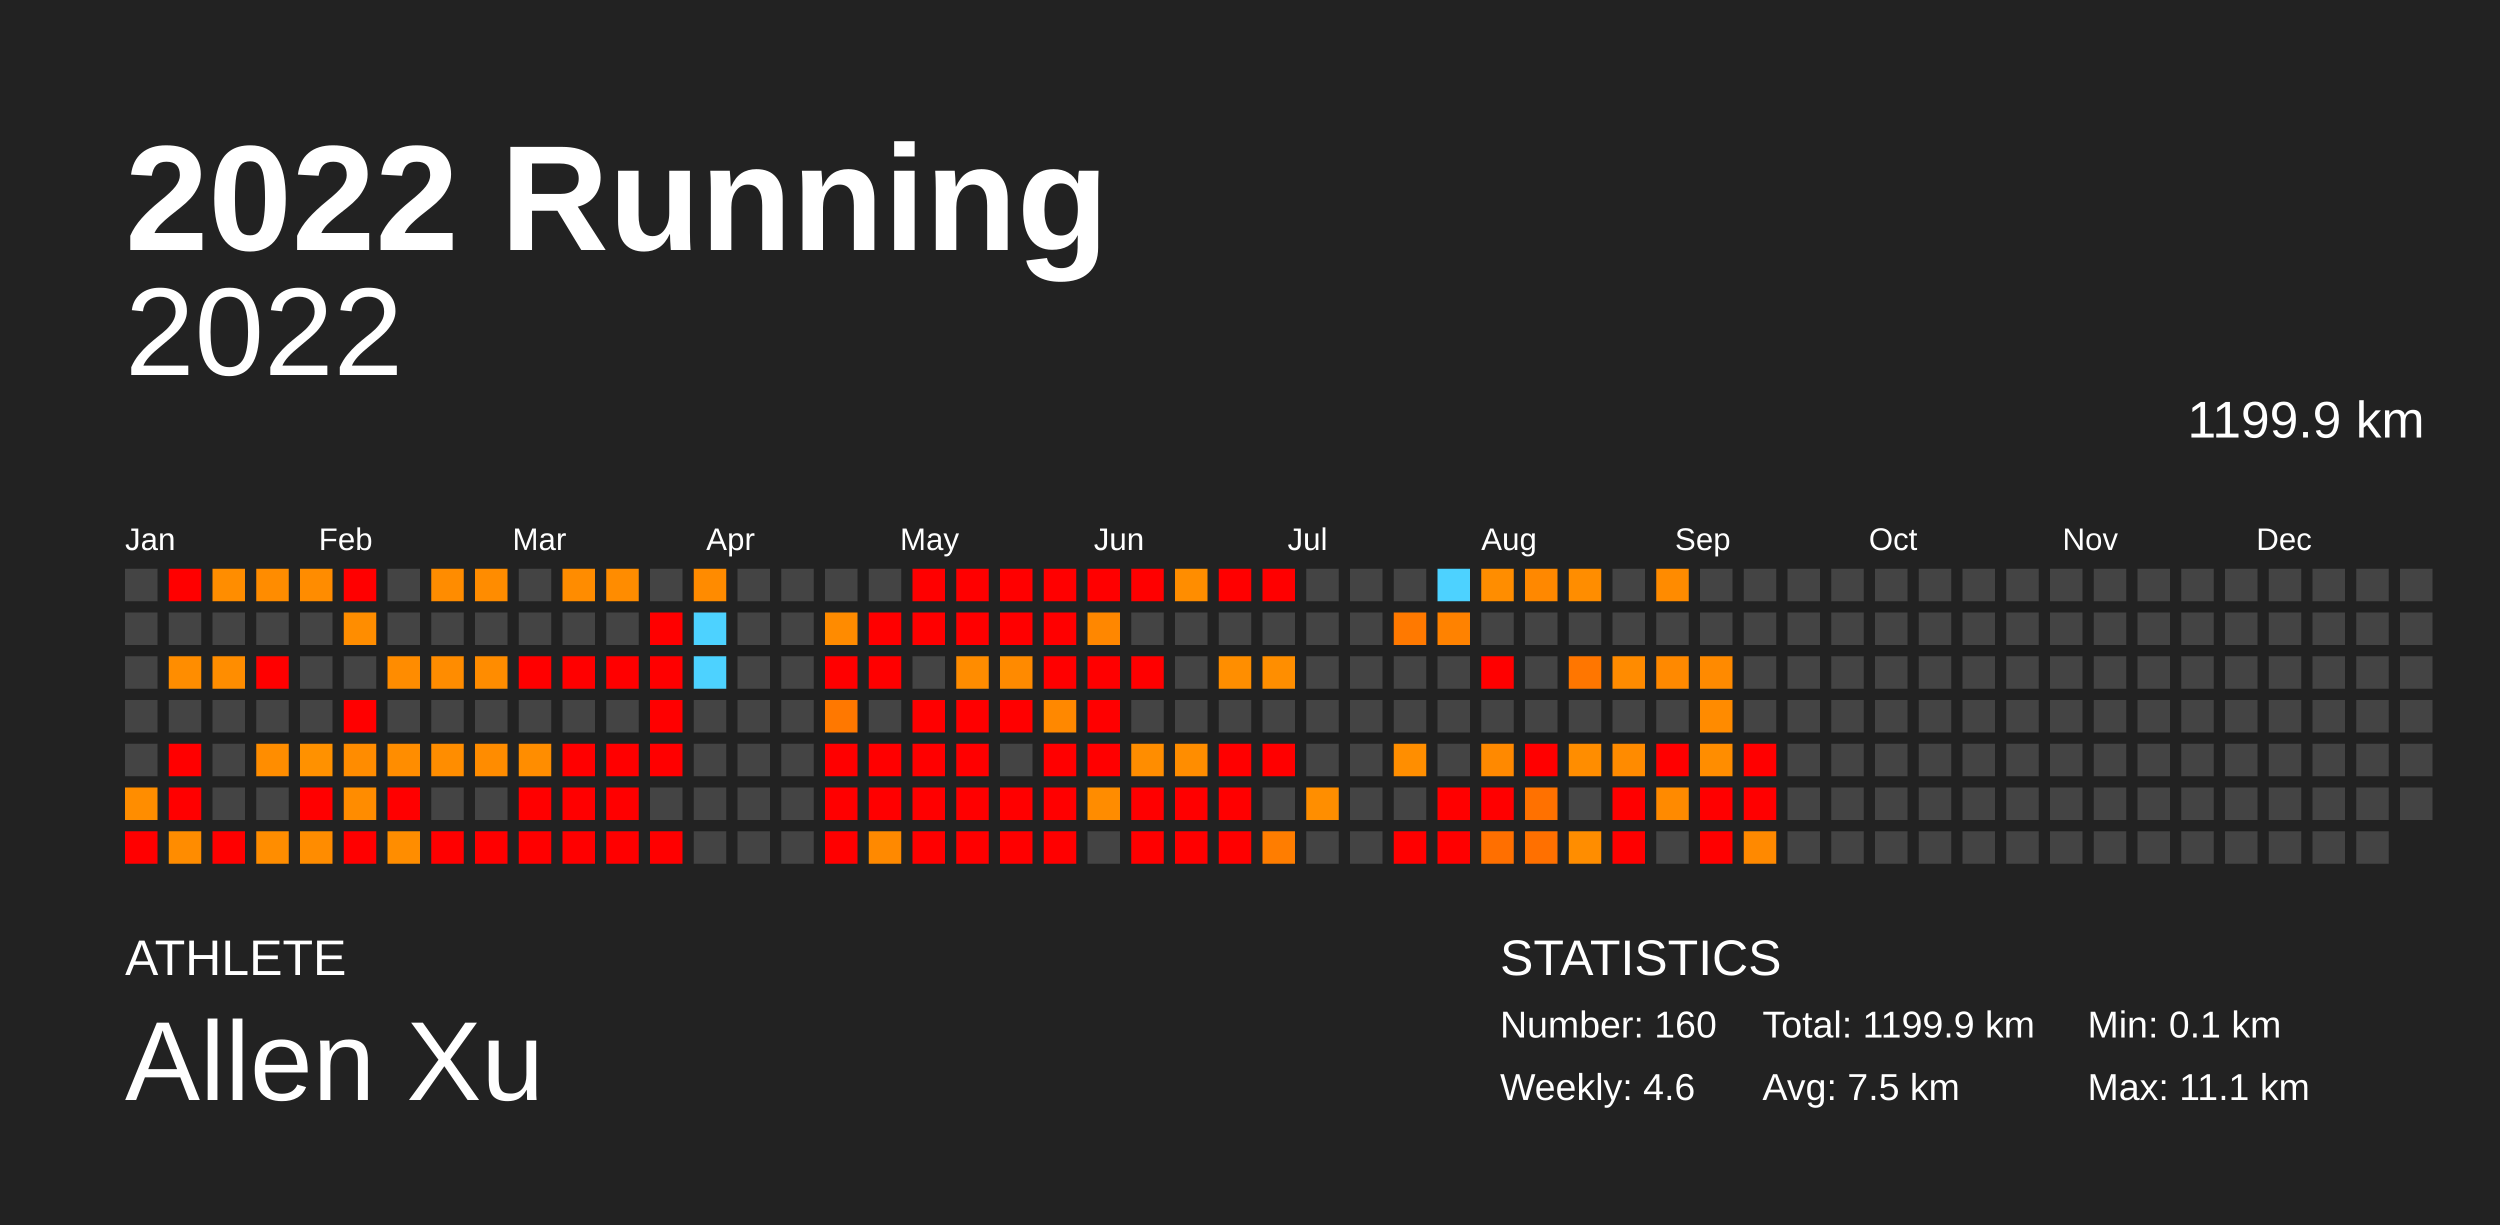
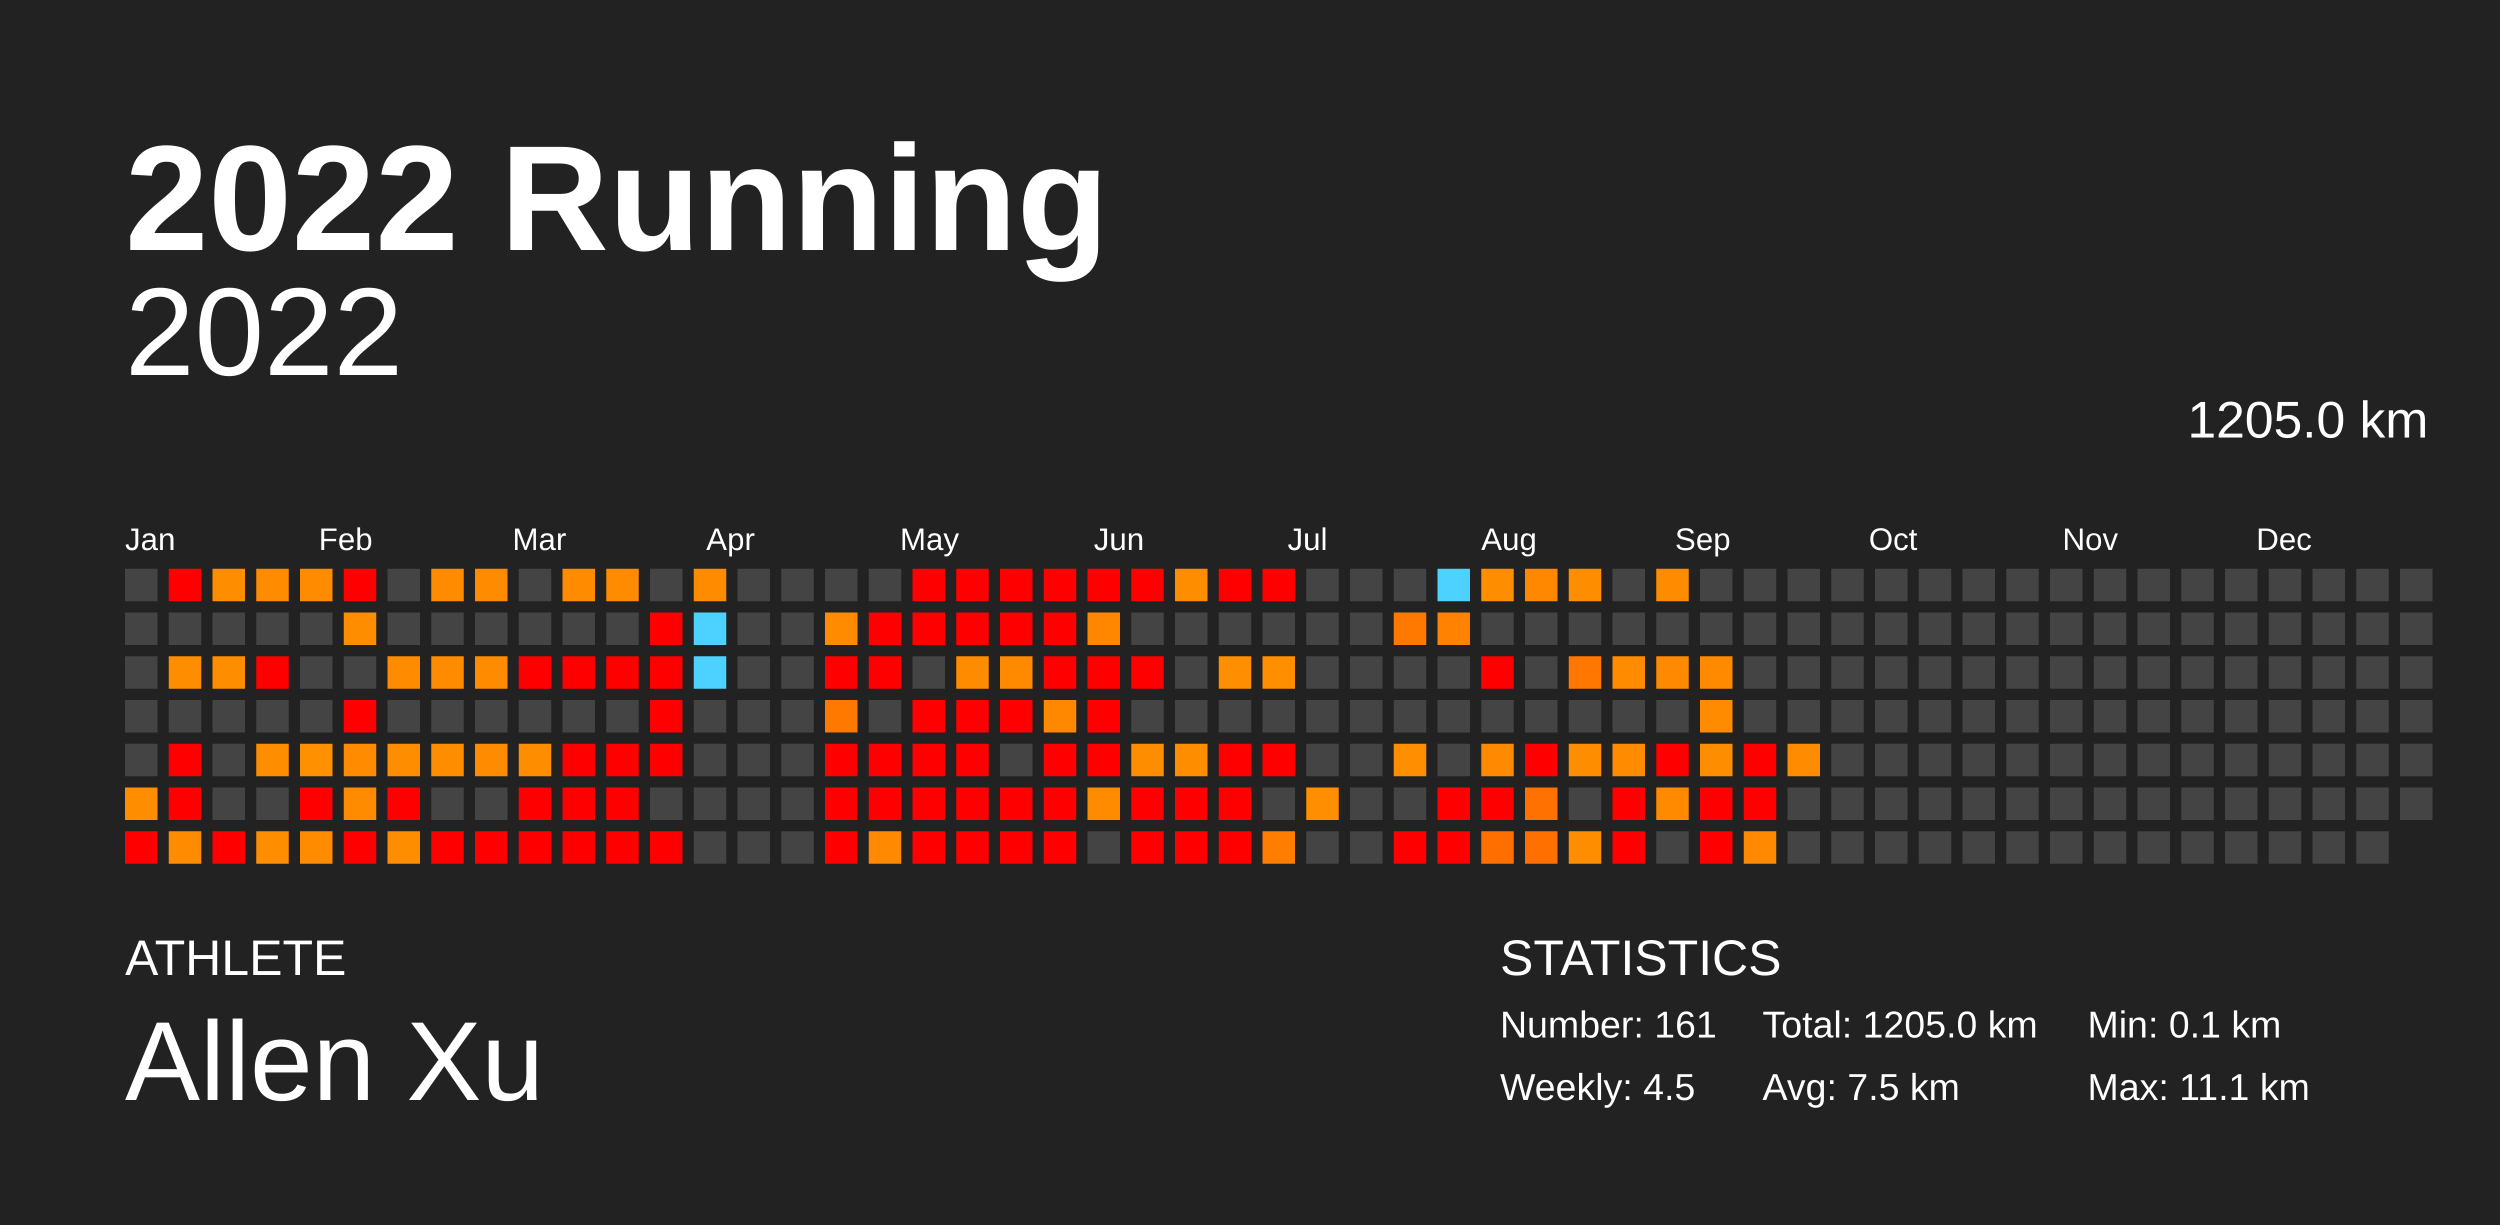
<svg xmlns="http://www.w3.org/2000/svg" baseProfile="full" height="98mm" version="1.1" viewBox="0,0,200,98" width="200mm">
  <defs />
  <rect fill="#222222" height="98" width="200" x="0" y="0" />
  <text fill="#FFFFFF" style="font-size:12px; font-family:Arial; font-weight:bold;" x="10" y="20">2022 Running</text>
  <text fill="#FFFFFF" style="font-size:4px; font-family:Arial" x="10" y="78">ATHLETE</text>
  <text fill="#FFFFFF" style="font-size:9px; font-family:Arial" x="10" y="88">Allen Xu</text>
  <text fill="#FFFFFF" style="font-size:4px; font-family:Arial" x="120" y="78">STATISTICS</text>
-   <text fill="#FFFFFF" style="font-size:3px; font-family:Arial" x="120" y="83">Number: 160</text>
-   <text fill="#FFFFFF" style="font-size:3px; font-family:Arial" x="120" y="88">Weekly: 4.6</text>
-   <text fill="#FFFFFF" style="font-size:3px; font-family:Arial" x="141" y="83">Total: 1199.9 km</text>
+   <text fill="#FFFFFF" style="font-size:3px; font-family:Arial" x="120" y="83">Number: 161</text>
+   <text fill="#FFFFFF" style="font-size:3px; font-family:Arial" x="120" y="88">Weekly: 4.5</text>
+   <text fill="#FFFFFF" style="font-size:3px; font-family:Arial" x="141" y="83">Total: 1205.0 km</text>
  <text fill="#FFFFFF" style="font-size:3px; font-family:Arial" x="141" y="88">Avg: 7.5 km</text>
  <text fill="#FFFFFF" style="font-size:3px; font-family:Arial" x="167" y="83">Min: 0.1 km</text>
  <text fill="#FFFFFF" style="font-size:3px; font-family:Arial" x="167" y="88">Max: 11.1 km</text>
  <text alignment-baseline="hanging" fill="#FFFFFF" style="font-size:10.0px; font-family:Arial;" x="10" y="30">2022</text>
-   <text alignment-baseline="hanging" fill="#FFFFFF" style="font-size:4.125px; font-family:Arial;" x="175" y="35">1199.9 km</text>
+   <text alignment-baseline="hanging" fill="#FFFFFF" style="font-size:4.125px; font-family:Arial;" x="175" y="35">1205.0 km</text>
  <text fill="#FFFFFF" style="font-size:2.5px; font-family:Arial" x="10.0" y="44">Jan</text>
  <text fill="#FFFFFF" style="font-size:2.5px; font-family:Arial" x="25.5" y="44">Feb</text>
  <text fill="#FFFFFF" style="font-size:2.5px; font-family:Arial" x="41.0" y="44">Mar</text>
  <text fill="#FFFFFF" style="font-size:2.5px; font-family:Arial" x="56.5" y="44">Apr</text>
  <text fill="#FFFFFF" style="font-size:2.5px; font-family:Arial" x="72.0" y="44">May</text>
  <text fill="#FFFFFF" style="font-size:2.5px; font-family:Arial" x="87.5" y="44">Jun</text>
  <text fill="#FFFFFF" style="font-size:2.5px; font-family:Arial" x="103.0" y="44">Jul</text>
  <text fill="#FFFFFF" style="font-size:2.5px; font-family:Arial" x="118.5" y="44">Aug</text>
  <text fill="#FFFFFF" style="font-size:2.5px; font-family:Arial" x="134.0" y="44">Sep</text>
  <text fill="#FFFFFF" style="font-size:2.5px; font-family:Arial" x="149.5" y="44">Oct</text>
  <text fill="#FFFFFF" style="font-size:2.5px; font-family:Arial" x="165.0" y="44">Nov</text>
  <text fill="#FFFFFF" style="font-size:2.5px; font-family:Arial" x="180.5" y="44">Dec</text>
  <rect fill="#444444" height="2.6" width="2.6" x="10.0" y="45.5" />
  <rect fill="#444444" height="2.6" width="2.6" x="10.0" y="49.0" />
  <rect fill="#444444" height="2.6" width="2.6" x="10.0" y="52.5" />
  <rect fill="#444444" height="2.6" width="2.6" x="10.0" y="56.0" />
  <rect fill="#444444" height="2.6" width="2.6" x="10.0" y="59.5" />
  <rect fill="#ff8d00" height="2.6" width="2.6" x="10.0" y="63.0" />
  <rect fill="red" height="2.6" width="2.6" x="10.0" y="66.5" />
  <rect fill="red" height="2.6" width="2.6" x="13.5" y="45.5" />
  <rect fill="#444444" height="2.6" width="2.6" x="13.5" y="49.0" />
  <rect fill="#ff8d00" height="2.6" width="2.6" x="13.5" y="52.5" />
  <rect fill="#444444" height="2.6" width="2.6" x="13.5" y="56.0" />
  <rect fill="red" height="2.6" width="2.6" x="13.5" y="59.5" />
  <rect fill="red" height="2.6" width="2.6" x="13.5" y="63.0" />
  <rect fill="#ff8c00" height="2.6" width="2.6" x="13.5" y="66.5" />
  <rect fill="#ff8d00" height="2.6" width="2.6" x="17.0" y="45.5" />
  <rect fill="#444444" height="2.6" width="2.6" x="17.0" y="49.0" />
  <rect fill="#ff8d00" height="2.6" width="2.6" x="17.0" y="52.5" />
  <rect fill="#444444" height="2.6" width="2.6" x="17.0" y="56.0" />
  <rect fill="#444444" height="2.6" width="2.6" x="17.0" y="59.5" />
  <rect fill="#444444" height="2.6" width="2.6" x="17.0" y="63.0" />
  <rect fill="red" height="2.6" width="2.6" x="17.0" y="66.5" />
  <rect fill="#ff8c00" height="2.6" width="2.6" x="20.5" y="45.5" />
  <rect fill="#444444" height="2.6" width="2.6" x="20.5" y="49.0" />
  <rect fill="red" height="2.6" width="2.6" x="20.5" y="52.5" />
  <rect fill="#444444" height="2.6" width="2.6" x="20.5" y="56.0" />
  <rect fill="#ff8d00" height="2.6" width="2.6" x="20.5" y="59.5" />
  <rect fill="#444444" height="2.6" width="2.6" x="20.5" y="63.0" />
  <rect fill="#ff8d00" height="2.6" width="2.6" x="20.5" y="66.5" />
  <rect fill="#ff8c00" height="2.6" width="2.6" x="24.0" y="45.5" />
  <rect fill="#444444" height="2.6" width="2.6" x="24.0" y="49.0" />
  <rect fill="#444444" height="2.6" width="2.6" x="24.0" y="52.5" />
  <rect fill="#444444" height="2.6" width="2.6" x="24.0" y="56.0" />
  <rect fill="#ff9100" height="2.6" width="2.6" x="24.0" y="59.5" />
  <rect fill="red" height="2.6" width="2.6" x="24.0" y="63.0" />
  <rect fill="#ff8c00" height="2.6" width="2.6" x="24.0" y="66.5" />
  <rect fill="red" height="2.6" width="2.6" x="27.5" y="45.5" />
  <rect fill="#ff8d00" height="2.6" width="2.6" x="27.5" y="49.0" />
  <rect fill="#444444" height="2.6" width="2.6" x="27.5" y="52.5" />
  <rect fill="red" height="2.6" width="2.6" x="27.5" y="56.0" />
  <rect fill="#ff8c00" height="2.6" width="2.6" x="27.5" y="59.5" />
  <rect fill="#ff8c00" height="2.6" width="2.6" x="27.5" y="63.0" />
  <rect fill="red" height="2.6" width="2.6" x="27.5" y="66.5" />
  <rect fill="#444444" height="2.6" width="2.6" x="31.0" y="45.5" />
  <rect fill="#444444" height="2.6" width="2.6" x="31.0" y="49.0" />
  <rect fill="#ff8c00" height="2.6" width="2.6" x="31.0" y="52.5" />
  <rect fill="#444444" height="2.6" width="2.6" x="31.0" y="56.0" />
  <rect fill="#ff8d00" height="2.6" width="2.6" x="31.0" y="59.5" />
  <rect fill="red" height="2.6" width="2.6" x="31.0" y="63.0" />
  <rect fill="#ff8d00" height="2.6" width="2.6" x="31.0" y="66.5" />
  <rect fill="#ff8c00" height="2.6" width="2.6" x="34.5" y="45.5" />
  <rect fill="#444444" height="2.6" width="2.6" x="34.5" y="49.0" />
  <rect fill="#ff8c00" height="2.6" width="2.6" x="34.5" y="52.5" />
  <rect fill="#444444" height="2.6" width="2.6" x="34.5" y="56.0" />
  <rect fill="#ff8d00" height="2.6" width="2.6" x="34.5" y="59.5" />
  <rect fill="#444444" height="2.6" width="2.6" x="34.5" y="63.0" />
  <rect fill="red" height="2.6" width="2.6" x="34.5" y="66.5" />
  <rect fill="#ff8c00" height="2.6" width="2.6" x="38.0" y="45.5" />
  <rect fill="#444444" height="2.6" width="2.6" x="38.0" y="49.0" />
  <rect fill="#ff8c00" height="2.6" width="2.6" x="38.0" y="52.5" />
  <rect fill="#444444" height="2.6" width="2.6" x="38.0" y="56.0" />
  <rect fill="#ff8c00" height="2.6" width="2.6" x="38.0" y="59.5" />
  <rect fill="#444444" height="2.6" width="2.6" x="38.0" y="63.0" />
  <rect fill="red" height="2.6" width="2.6" x="38.0" y="66.5" />
  <rect fill="#444444" height="2.6" width="2.6" x="41.5" y="45.5" />
  <rect fill="#444444" height="2.6" width="2.6" x="41.5" y="49.0" />
  <rect fill="red" height="2.6" width="2.6" x="41.5" y="52.5" />
  <rect fill="#444444" height="2.6" width="2.6" x="41.5" y="56.0" />
  <rect fill="#ff8d00" height="2.6" width="2.6" x="41.5" y="59.5" />
  <rect fill="red" height="2.6" width="2.6" x="41.5" y="63.0" />
  <rect fill="red" height="2.6" width="2.6" x="41.5" y="66.5" />
  <rect fill="#ff8c00" height="2.6" width="2.6" x="45.0" y="45.5" />
  <rect fill="#444444" height="2.6" width="2.6" x="45.0" y="49.0" />
  <rect fill="red" height="2.6" width="2.6" x="45.0" y="52.5" />
  <rect fill="#444444" height="2.6" width="2.6" x="45.0" y="56.0" />
  <rect fill="red" height="2.6" width="2.6" x="45.0" y="59.5" />
  <rect fill="red" height="2.6" width="2.6" x="45.0" y="63.0" />
  <rect fill="red" height="2.6" width="2.6" x="45.0" y="66.5" />
  <rect fill="#ff8c00" height="2.6" width="2.6" x="48.5" y="45.5" />
  <rect fill="#444444" height="2.6" width="2.6" x="48.5" y="49.0" />
  <rect fill="red" height="2.6" width="2.6" x="48.5" y="52.5" />
  <rect fill="#444444" height="2.6" width="2.6" x="48.5" y="56.0" />
  <rect fill="red" height="2.6" width="2.6" x="48.5" y="59.5" />
  <rect fill="red" height="2.6" width="2.6" x="48.5" y="63.0" />
  <rect fill="red" height="2.6" width="2.6" x="48.5" y="66.5" />
  <rect fill="#444444" height="2.6" width="2.6" x="52.0" y="45.5" />
  <rect fill="red" height="2.6" width="2.6" x="52.0" y="49.0" />
  <rect fill="red" height="2.6" width="2.6" x="52.0" y="52.5" />
  <rect fill="red" height="2.6" width="2.6" x="52.0" y="56.0" />
  <rect fill="red" height="2.6" width="2.6" x="52.0" y="59.5" />
  <rect fill="#444444" height="2.6" width="2.6" x="52.0" y="63.0" />
  <rect fill="red" height="2.6" width="2.6" x="52.0" y="66.5" />
  <rect fill="#ff8b00" height="2.6" width="2.6" x="55.5" y="45.5" />
  <rect fill="#4dd2ff" height="2.6" width="2.6" x="55.5" y="49.0" />
  <rect fill="#4dd2ff" height="2.6" width="2.6" x="55.5" y="52.5" />
  <rect fill="#444444" height="2.6" width="2.6" x="55.5" y="56.0" />
  <rect fill="#444444" height="2.6" width="2.6" x="55.5" y="59.5" />
  <rect fill="#444444" height="2.6" width="2.6" x="55.5" y="63.0" />
  <rect fill="#444444" height="2.6" width="2.6" x="55.5" y="66.5" />
  <rect fill="#444444" height="2.6" width="2.6" x="59.0" y="45.5" />
  <rect fill="#444444" height="2.6" width="2.6" x="59.0" y="49.0" />
  <rect fill="#444444" height="2.6" width="2.6" x="59.0" y="52.5" />
  <rect fill="#444444" height="2.6" width="2.6" x="59.0" y="56.0" />
  <rect fill="#444444" height="2.6" width="2.6" x="59.0" y="59.5" />
  <rect fill="#444444" height="2.6" width="2.6" x="59.0" y="63.0" />
  <rect fill="#444444" height="2.6" width="2.6" x="59.0" y="66.5" />
  <rect fill="#444444" height="2.6" width="2.6" x="62.5" y="45.5" />
  <rect fill="#444444" height="2.6" width="2.6" x="62.5" y="49.0" />
  <rect fill="#444444" height="2.6" width="2.6" x="62.5" y="52.5" />
  <rect fill="#444444" height="2.6" width="2.6" x="62.5" y="56.0" />
  <rect fill="#444444" height="2.6" width="2.6" x="62.5" y="59.5" />
  <rect fill="#444444" height="2.6" width="2.6" x="62.5" y="63.0" />
  <rect fill="#444444" height="2.6" width="2.6" x="62.5" y="66.5" />
  <rect fill="#444444" height="2.6" width="2.6" x="66.0" y="45.5" />
  <rect fill="#ff8b00" height="2.6" width="2.6" x="66.0" y="49.0" />
  <rect fill="red" height="2.6" width="2.6" x="66.0" y="52.5" />
  <rect fill="#ff7800" height="2.6" width="2.6" x="66.0" y="56.0" />
  <rect fill="red" height="2.6" width="2.6" x="66.0" y="59.5" />
  <rect fill="red" height="2.6" width="2.6" x="66.0" y="63.0" />
  <rect fill="red" height="2.6" width="2.6" x="66.0" y="66.5" />
  <rect fill="#444444" height="2.6" width="2.6" x="69.5" y="45.5" />
  <rect fill="red" height="2.6" width="2.6" x="69.5" y="49.0" />
  <rect fill="red" height="2.6" width="2.6" x="69.5" y="52.5" />
  <rect fill="#444444" height="2.6" width="2.6" x="69.5" y="56.0" />
  <rect fill="red" height="2.6" width="2.6" x="69.5" y="59.5" />
  <rect fill="red" height="2.6" width="2.6" x="69.5" y="63.0" />
  <rect fill="#ff8900" height="2.6" width="2.6" x="69.5" y="66.5" />
  <rect fill="red" height="2.6" width="2.6" x="73.0" y="45.5" />
  <rect fill="red" height="2.6" width="2.6" x="73.0" y="49.0" />
  <rect fill="#444444" height="2.6" width="2.6" x="73.0" y="52.5" />
  <rect fill="red" height="2.6" width="2.6" x="73.0" y="56.0" />
  <rect fill="red" height="2.6" width="2.6" x="73.0" y="59.5" />
  <rect fill="red" height="2.6" width="2.6" x="73.0" y="63.0" />
  <rect fill="red" height="2.6" width="2.6" x="73.0" y="66.5" />
  <rect fill="red" height="2.6" width="2.6" x="76.5" y="45.5" />
  <rect fill="red" height="2.6" width="2.6" x="76.5" y="49.0" />
  <rect fill="#ff8c00" height="2.6" width="2.6" x="76.5" y="52.5" />
  <rect fill="red" height="2.6" width="2.6" x="76.5" y="56.0" />
  <rect fill="red" height="2.6" width="2.6" x="76.5" y="59.5" />
  <rect fill="red" height="2.6" width="2.6" x="76.5" y="63.0" />
  <rect fill="red" height="2.6" width="2.6" x="76.5" y="66.5" />
  <rect fill="red" height="2.6" width="2.6" x="80.0" y="45.5" />
  <rect fill="red" height="2.6" width="2.6" x="80.0" y="49.0" />
  <rect fill="#ff8a00" height="2.6" width="2.6" x="80.0" y="52.5" />
  <rect fill="red" height="2.6" width="2.6" x="80.0" y="56.0" />
  <rect fill="#444444" height="2.6" width="2.6" x="80.0" y="59.5" />
  <rect fill="red" height="2.6" width="2.6" x="80.0" y="63.0" />
  <rect fill="red" height="2.6" width="2.6" x="80.0" y="66.5" />
  <rect fill="red" height="2.6" width="2.6" x="83.5" y="45.5" />
  <rect fill="red" height="2.6" width="2.6" x="83.5" y="49.0" />
  <rect fill="red" height="2.6" width="2.6" x="83.5" y="52.5" />
  <rect fill="#ff8800" height="2.6" width="2.6" x="83.5" y="56.0" />
  <rect fill="red" height="2.6" width="2.6" x="83.5" y="59.5" />
  <rect fill="red" height="2.6" width="2.6" x="83.5" y="63.0" />
  <rect fill="red" height="2.6" width="2.6" x="83.5" y="66.5" />
  <rect fill="red" height="2.6" width="2.6" x="87.0" y="45.5" />
  <rect fill="#ff8700" height="2.6" width="2.6" x="87.0" y="49.0" />
  <rect fill="red" height="2.6" width="2.6" x="87.0" y="52.5" />
  <rect fill="red" height="2.6" width="2.6" x="87.0" y="56.0" />
  <rect fill="red" height="2.6" width="2.6" x="87.0" y="59.5" />
  <rect fill="#ff8c00" height="2.6" width="2.6" x="87.0" y="63.0" />
  <rect fill="#444444" height="2.6" width="2.6" x="87.0" y="66.5" />
  <rect fill="red" height="2.6" width="2.6" x="90.5" y="45.5" />
  <rect fill="#444444" height="2.6" width="2.6" x="90.5" y="49.0" />
  <rect fill="red" height="2.6" width="2.6" x="90.5" y="52.5" />
  <rect fill="#444444" height="2.6" width="2.6" x="90.5" y="56.0" />
  <rect fill="#ff8d00" height="2.6" width="2.6" x="90.5" y="59.5" />
  <rect fill="red" height="2.6" width="2.6" x="90.5" y="63.0" />
  <rect fill="red" height="2.6" width="2.6" x="90.5" y="66.5" />
  <rect fill="#ff8d00" height="2.6" width="2.6" x="94.0" y="45.5" />
  <rect fill="#444444" height="2.6" width="2.6" x="94.0" y="49.0" />
  <rect fill="#444444" height="2.6" width="2.6" x="94.0" y="52.5" />
  <rect fill="#444444" height="2.6" width="2.6" x="94.0" y="56.0" />
  <rect fill="#ff8d00" height="2.6" width="2.6" x="94.0" y="59.5" />
  <rect fill="red" height="2.6" width="2.6" x="94.0" y="63.0" />
  <rect fill="red" height="2.6" width="2.6" x="94.0" y="66.5" />
  <rect fill="red" height="2.6" width="2.6" x="97.5" y="45.5" />
  <rect fill="#444444" height="2.6" width="2.6" x="97.5" y="49.0" />
  <rect fill="#ff8e00" height="2.6" width="2.6" x="97.5" y="52.5" />
  <rect fill="#444444" height="2.6" width="2.6" x="97.5" y="56.0" />
  <rect fill="red" height="2.6" width="2.6" x="97.5" y="59.5" />
  <rect fill="red" height="2.6" width="2.6" x="97.5" y="63.0" />
  <rect fill="red" height="2.6" width="2.6" x="97.5" y="66.5" />
  <rect fill="red" height="2.6" width="2.6" x="101.0" y="45.5" />
  <rect fill="#444444" height="2.6" width="2.6" x="101.0" y="49.0" />
  <rect fill="#ff8e00" height="2.6" width="2.6" x="101.0" y="52.5" />
  <rect fill="#444444" height="2.6" width="2.6" x="101.0" y="56.0" />
  <rect fill="red" height="2.6" width="2.6" x="101.0" y="59.5" />
  <rect fill="#444444" height="2.6" width="2.6" x="101.0" y="63.0" />
  <rect fill="#ff7d00" height="2.6" width="2.6" x="101.0" y="66.5" />
  <rect fill="#444444" height="2.6" width="2.6" x="104.5" y="45.5" />
  <rect fill="#444444" height="2.6" width="2.6" x="104.5" y="49.0" />
  <rect fill="#444444" height="2.6" width="2.6" x="104.5" y="52.5" />
  <rect fill="#444444" height="2.6" width="2.6" x="104.5" y="56.0" />
  <rect fill="#444444" height="2.6" width="2.6" x="104.5" y="59.5" />
  <rect fill="#ff8e00" height="2.6" width="2.6" x="104.5" y="63.0" />
  <rect fill="#444444" height="2.6" width="2.6" x="104.5" y="66.5" />
  <rect fill="#444444" height="2.6" width="2.6" x="108.0" y="45.5" />
  <rect fill="#444444" height="2.6" width="2.6" x="108.0" y="49.0" />
  <rect fill="#444444" height="2.6" width="2.6" x="108.0" y="52.5" />
  <rect fill="#444444" height="2.6" width="2.6" x="108.0" y="56.0" />
  <rect fill="#444444" height="2.6" width="2.6" x="108.0" y="59.5" />
  <rect fill="#444444" height="2.6" width="2.6" x="108.0" y="63.0" />
  <rect fill="#444444" height="2.6" width="2.6" x="108.0" y="66.5" />
  <rect fill="#444444" height="2.6" width="2.6" x="111.5" y="45.5" />
  <rect fill="#ff7900" height="2.6" width="2.6" x="111.5" y="49.0" />
  <rect fill="#444444" height="2.6" width="2.6" x="111.5" y="52.5" />
  <rect fill="#444444" height="2.6" width="2.6" x="111.5" y="56.0" />
  <rect fill="#ff8e00" height="2.6" width="2.6" x="111.5" y="59.5" />
  <rect fill="#444444" height="2.6" width="2.6" x="111.5" y="63.0" />
  <rect fill="red" height="2.6" width="2.6" x="111.5" y="66.5" />
  <rect fill="#4dd2ff" height="2.6" width="2.6" x="115.0" y="45.5" />
  <rect fill="#ff8200" height="2.6" width="2.6" x="115.0" y="49.0" />
  <rect fill="#444444" height="2.6" width="2.6" x="115.0" y="52.5" />
  <rect fill="#444444" height="2.6" width="2.6" x="115.0" y="56.0" />
  <rect fill="#444444" height="2.6" width="2.6" x="115.0" y="59.5" />
  <rect fill="red" height="2.6" width="2.6" x="115.0" y="63.0" />
  <rect fill="red" height="2.6" width="2.6" x="115.0" y="66.5" />
  <rect fill="#ff8d00" height="2.6" width="2.6" x="118.5" y="45.5" />
  <rect fill="#444444" height="2.6" width="2.6" x="118.5" y="49.0" />
  <rect fill="red" height="2.6" width="2.6" x="118.5" y="52.5" />
  <rect fill="#444444" height="2.6" width="2.6" x="118.5" y="56.0" />
  <rect fill="#ff8900" height="2.6" width="2.6" x="118.5" y="59.5" />
  <rect fill="red" height="2.6" width="2.6" x="118.5" y="63.0" />
  <rect fill="#ff6f00" height="2.6" width="2.6" x="118.5" y="66.5" />
  <rect fill="#ff8800" height="2.6" width="2.6" x="122.0" y="45.5" />
  <rect fill="#444444" height="2.6" width="2.6" x="122.0" y="49.0" />
  <rect fill="#444444" height="2.6" width="2.6" x="122.0" y="52.5" />
  <rect fill="#444444" height="2.6" width="2.6" x="122.0" y="56.0" />
  <rect fill="red" height="2.6" width="2.6" x="122.0" y="59.5" />
  <rect fill="#ff7100" height="2.6" width="2.6" x="122.0" y="63.0" />
  <rect fill="#ff7000" height="2.6" width="2.6" x="122.0" y="66.5" />
  <rect fill="#ff8d00" height="2.6" width="2.6" x="125.5" y="45.5" />
  <rect fill="#444444" height="2.6" width="2.6" x="125.5" y="49.0" />
  <rect fill="#ff7600" height="2.6" width="2.6" x="125.5" y="52.5" />
  <rect fill="#444444" height="2.6" width="2.6" x="125.5" y="56.0" />
  <rect fill="#ff8d00" height="2.6" width="2.6" x="125.5" y="59.5" />
  <rect fill="#444444" height="2.6" width="2.6" x="125.5" y="63.0" />
  <rect fill="#ff8d00" height="2.6" width="2.6" x="125.5" y="66.5" />
  <rect fill="#444444" height="2.6" width="2.6" x="129.0" y="45.5" />
  <rect fill="#444444" height="2.6" width="2.6" x="129.0" y="49.0" />
  <rect fill="#ff8b00" height="2.6" width="2.6" x="129.0" y="52.5" />
  <rect fill="#444444" height="2.6" width="2.6" x="129.0" y="56.0" />
  <rect fill="#ff8b00" height="2.6" width="2.6" x="129.0" y="59.5" />
  <rect fill="red" height="2.6" width="2.6" x="129.0" y="63.0" />
  <rect fill="red" height="2.6" width="2.6" x="129.0" y="66.5" />
  <rect fill="#ff8b00" height="2.6" width="2.6" x="132.5" y="45.5" />
  <rect fill="#444444" height="2.6" width="2.6" x="132.5" y="49.0" />
  <rect fill="#ff8900" height="2.6" width="2.6" x="132.5" y="52.5" />
  <rect fill="#444444" height="2.6" width="2.6" x="132.5" y="56.0" />
  <rect fill="red" height="2.6" width="2.6" x="132.5" y="59.5" />
  <rect fill="#ff8a00" height="2.6" width="2.6" x="132.5" y="63.0" />
  <rect fill="#444444" height="2.6" width="2.6" x="132.5" y="66.5" />
  <rect fill="#444444" height="2.6" width="2.6" x="136.0" y="45.5" />
  <rect fill="#444444" height="2.6" width="2.6" x="136.0" y="49.0" />
  <rect fill="#ff8a00" height="2.6" width="2.6" x="136.0" y="52.5" />
  <rect fill="#ff8b00" height="2.6" width="2.6" x="136.0" y="56.0" />
  <rect fill="#ff8d00" height="2.6" width="2.6" x="136.0" y="59.5" />
  <rect fill="red" height="2.6" width="2.6" x="136.0" y="63.0" />
  <rect fill="red" height="2.6" width="2.6" x="136.0" y="66.5" />
  <rect fill="#444444" height="2.6" width="2.6" x="139.5" y="45.5" />
  <rect fill="#444444" height="2.6" width="2.6" x="139.5" y="49.0" />
  <rect fill="#444444" height="2.6" width="2.6" x="139.5" y="52.5" />
  <rect fill="#444444" height="2.6" width="2.6" x="139.5" y="56.0" />
  <rect fill="red" height="2.6" width="2.6" x="139.5" y="59.5" />
  <rect fill="red" height="2.6" width="2.6" x="139.5" y="63.0" />
  <rect fill="#ff8900" height="2.6" width="2.6" x="139.5" y="66.5" />
  <rect fill="#444444" height="2.6" width="2.6" x="143.0" y="45.5" />
  <rect fill="#444444" height="2.6" width="2.6" x="143.0" y="49.0" />
  <rect fill="#444444" height="2.6" width="2.6" x="143.0" y="52.5" />
  <rect fill="#444444" height="2.6" width="2.6" x="143.0" y="56.0" />
-   <rect fill="#444444" height="2.6" width="2.6" x="143.0" y="59.5" />
+   <rect fill="#ff8c00" height="2.6" width="2.6" x="143.0" y="59.5" />
  <rect fill="#444444" height="2.6" width="2.6" x="143.0" y="63.0" />
  <rect fill="#444444" height="2.6" width="2.6" x="143.0" y="66.5" />
  <rect fill="#444444" height="2.6" width="2.6" x="146.5" y="45.5" />
  <rect fill="#444444" height="2.6" width="2.6" x="146.5" y="49.0" />
  <rect fill="#444444" height="2.6" width="2.6" x="146.5" y="52.5" />
  <rect fill="#444444" height="2.6" width="2.6" x="146.5" y="56.0" />
  <rect fill="#444444" height="2.6" width="2.6" x="146.5" y="59.5" />
  <rect fill="#444444" height="2.6" width="2.6" x="146.5" y="63.0" />
  <rect fill="#444444" height="2.6" width="2.6" x="146.5" y="66.5" />
  <rect fill="#444444" height="2.6" width="2.6" x="150.0" y="45.5" />
  <rect fill="#444444" height="2.6" width="2.6" x="150.0" y="49.0" />
  <rect fill="#444444" height="2.6" width="2.6" x="150.0" y="52.5" />
  <rect fill="#444444" height="2.6" width="2.6" x="150.0" y="56.0" />
  <rect fill="#444444" height="2.6" width="2.6" x="150.0" y="59.5" />
  <rect fill="#444444" height="2.6" width="2.6" x="150.0" y="63.0" />
  <rect fill="#444444" height="2.6" width="2.6" x="150.0" y="66.5" />
  <rect fill="#444444" height="2.6" width="2.6" x="153.5" y="45.5" />
  <rect fill="#444444" height="2.6" width="2.6" x="153.5" y="49.0" />
  <rect fill="#444444" height="2.6" width="2.6" x="153.5" y="52.5" />
  <rect fill="#444444" height="2.6" width="2.6" x="153.5" y="56.0" />
  <rect fill="#444444" height="2.6" width="2.6" x="153.5" y="59.5" />
  <rect fill="#444444" height="2.6" width="2.6" x="153.5" y="63.0" />
  <rect fill="#444444" height="2.6" width="2.6" x="153.5" y="66.5" />
  <rect fill="#444444" height="2.6" width="2.6" x="157.0" y="45.5" />
  <rect fill="#444444" height="2.6" width="2.6" x="157.0" y="49.0" />
  <rect fill="#444444" height="2.6" width="2.6" x="157.0" y="52.5" />
  <rect fill="#444444" height="2.6" width="2.6" x="157.0" y="56.0" />
  <rect fill="#444444" height="2.6" width="2.6" x="157.0" y="59.5" />
  <rect fill="#444444" height="2.6" width="2.6" x="157.0" y="63.0" />
  <rect fill="#444444" height="2.6" width="2.6" x="157.0" y="66.5" />
  <rect fill="#444444" height="2.6" width="2.6" x="160.5" y="45.5" />
  <rect fill="#444444" height="2.6" width="2.6" x="160.5" y="49.0" />
  <rect fill="#444444" height="2.6" width="2.6" x="160.5" y="52.5" />
  <rect fill="#444444" height="2.6" width="2.6" x="160.5" y="56.0" />
  <rect fill="#444444" height="2.6" width="2.6" x="160.5" y="59.5" />
  <rect fill="#444444" height="2.6" width="2.6" x="160.5" y="63.0" />
  <rect fill="#444444" height="2.6" width="2.6" x="160.5" y="66.5" />
  <rect fill="#444444" height="2.6" width="2.6" x="164.0" y="45.5" />
  <rect fill="#444444" height="2.6" width="2.6" x="164.0" y="49.0" />
  <rect fill="#444444" height="2.6" width="2.6" x="164.0" y="52.5" />
  <rect fill="#444444" height="2.6" width="2.6" x="164.0" y="56.0" />
  <rect fill="#444444" height="2.6" width="2.6" x="164.0" y="59.5" />
  <rect fill="#444444" height="2.6" width="2.6" x="164.0" y="63.0" />
  <rect fill="#444444" height="2.6" width="2.6" x="164.0" y="66.5" />
  <rect fill="#444444" height="2.6" width="2.6" x="167.5" y="45.5" />
  <rect fill="#444444" height="2.6" width="2.6" x="167.5" y="49.0" />
  <rect fill="#444444" height="2.6" width="2.6" x="167.5" y="52.5" />
  <rect fill="#444444" height="2.6" width="2.6" x="167.5" y="56.0" />
  <rect fill="#444444" height="2.6" width="2.6" x="167.5" y="59.5" />
  <rect fill="#444444" height="2.6" width="2.6" x="167.5" y="63.0" />
  <rect fill="#444444" height="2.6" width="2.6" x="167.5" y="66.5" />
  <rect fill="#444444" height="2.6" width="2.6" x="171.0" y="45.5" />
  <rect fill="#444444" height="2.6" width="2.6" x="171.0" y="49.0" />
  <rect fill="#444444" height="2.6" width="2.6" x="171.0" y="52.5" />
  <rect fill="#444444" height="2.6" width="2.6" x="171.0" y="56.0" />
  <rect fill="#444444" height="2.6" width="2.6" x="171.0" y="59.5" />
  <rect fill="#444444" height="2.6" width="2.6" x="171.0" y="63.0" />
  <rect fill="#444444" height="2.6" width="2.6" x="171.0" y="66.5" />
  <rect fill="#444444" height="2.6" width="2.6" x="174.5" y="45.5" />
  <rect fill="#444444" height="2.6" width="2.6" x="174.5" y="49.0" />
  <rect fill="#444444" height="2.6" width="2.6" x="174.5" y="52.5" />
  <rect fill="#444444" height="2.6" width="2.6" x="174.5" y="56.0" />
  <rect fill="#444444" height="2.6" width="2.6" x="174.5" y="59.5" />
  <rect fill="#444444" height="2.6" width="2.6" x="174.5" y="63.0" />
  <rect fill="#444444" height="2.6" width="2.6" x="174.5" y="66.5" />
  <rect fill="#444444" height="2.6" width="2.6" x="178.0" y="45.5" />
  <rect fill="#444444" height="2.6" width="2.6" x="178.0" y="49.0" />
  <rect fill="#444444" height="2.6" width="2.6" x="178.0" y="52.5" />
  <rect fill="#444444" height="2.6" width="2.6" x="178.0" y="56.0" />
  <rect fill="#444444" height="2.6" width="2.6" x="178.0" y="59.5" />
  <rect fill="#444444" height="2.6" width="2.6" x="178.0" y="63.0" />
  <rect fill="#444444" height="2.6" width="2.6" x="178.0" y="66.5" />
  <rect fill="#444444" height="2.6" width="2.6" x="181.5" y="45.5" />
  <rect fill="#444444" height="2.6" width="2.6" x="181.5" y="49.0" />
  <rect fill="#444444" height="2.6" width="2.6" x="181.5" y="52.5" />
  <rect fill="#444444" height="2.6" width="2.6" x="181.5" y="56.0" />
  <rect fill="#444444" height="2.6" width="2.6" x="181.5" y="59.5" />
  <rect fill="#444444" height="2.6" width="2.6" x="181.5" y="63.0" />
  <rect fill="#444444" height="2.6" width="2.6" x="181.5" y="66.5" />
  <rect fill="#444444" height="2.6" width="2.6" x="185.0" y="45.5" />
  <rect fill="#444444" height="2.6" width="2.6" x="185.0" y="49.0" />
  <rect fill="#444444" height="2.6" width="2.6" x="185.0" y="52.5" />
  <rect fill="#444444" height="2.6" width="2.6" x="185.0" y="56.0" />
  <rect fill="#444444" height="2.6" width="2.6" x="185.0" y="59.5" />
  <rect fill="#444444" height="2.6" width="2.6" x="185.0" y="63.0" />
  <rect fill="#444444" height="2.6" width="2.6" x="185.0" y="66.5" />
  <rect fill="#444444" height="2.6" width="2.6" x="188.5" y="45.5" />
  <rect fill="#444444" height="2.6" width="2.6" x="188.5" y="49.0" />
  <rect fill="#444444" height="2.6" width="2.6" x="188.5" y="52.5" />
  <rect fill="#444444" height="2.6" width="2.6" x="188.5" y="56.0" />
  <rect fill="#444444" height="2.6" width="2.6" x="188.5" y="59.5" />
  <rect fill="#444444" height="2.6" width="2.6" x="188.5" y="63.0" />
  <rect fill="#444444" height="2.6" width="2.6" x="188.5" y="66.5" />
  <rect fill="#444444" height="2.6" width="2.6" x="192.0" y="45.5" />
  <rect fill="#444444" height="2.6" width="2.6" x="192.0" y="49.0" />
  <rect fill="#444444" height="2.6" width="2.6" x="192.0" y="52.5" />
  <rect fill="#444444" height="2.6" width="2.6" x="192.0" y="56.0" />
  <rect fill="#444444" height="2.6" width="2.6" x="192.0" y="59.5" />
  <rect fill="#444444" height="2.6" width="2.6" x="192.0" y="63.0" />
</svg>
